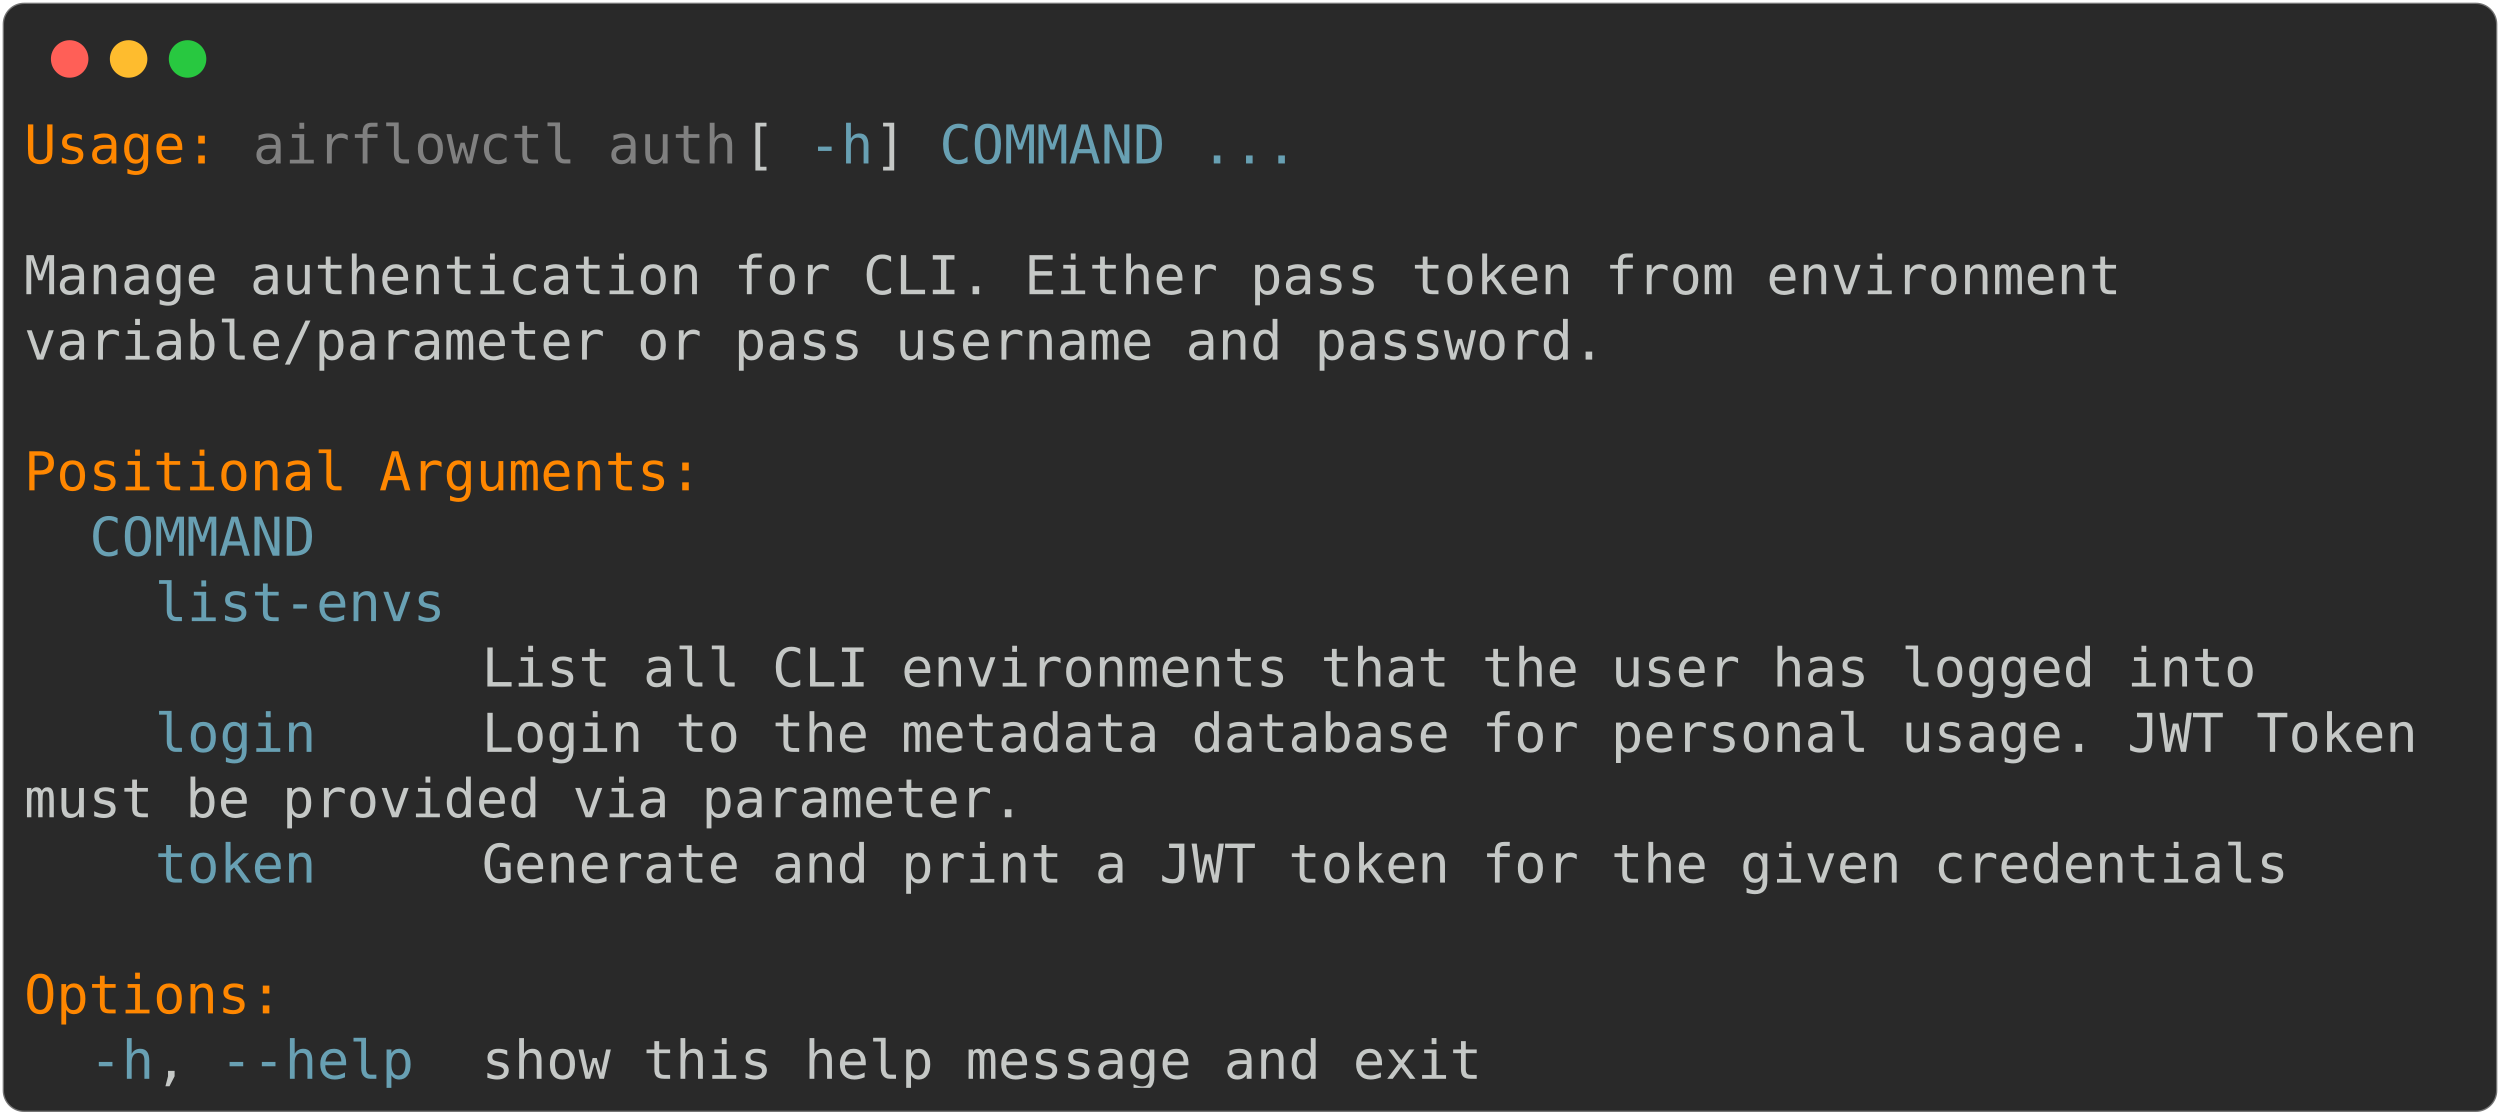
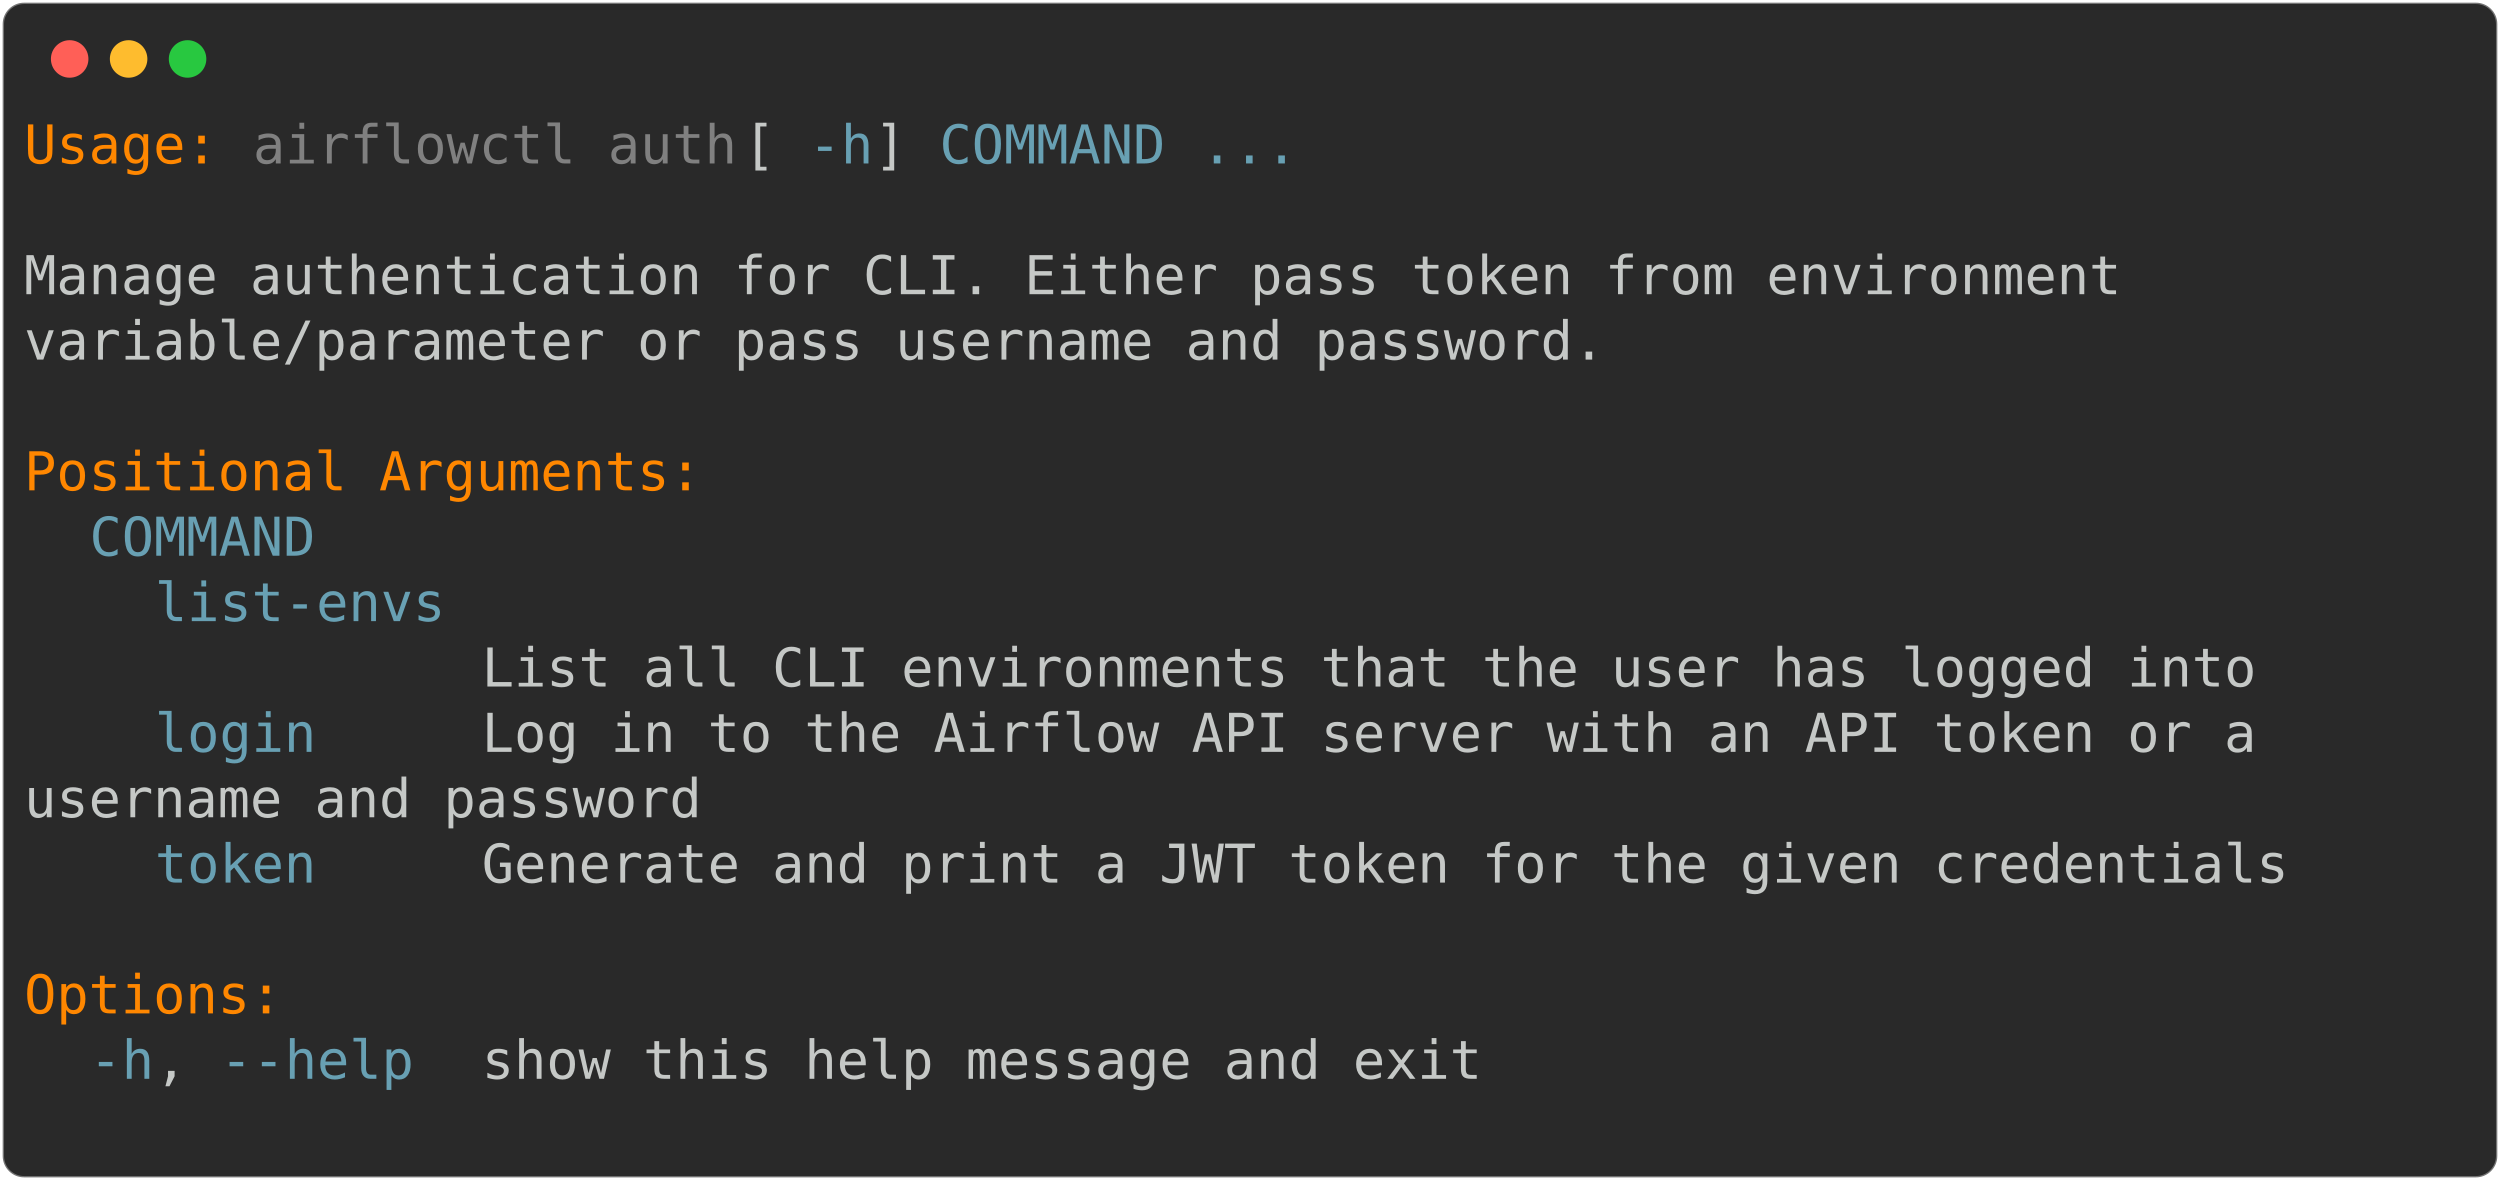
- <svg xmlns="http://www.w3.org/2000/svg" class="rich-terminal" viewBox="0 0 933 416.0">
+ <svg xmlns="http://www.w3.org/2000/svg" class="rich-terminal" viewBox="0 0 933 440.4">
  <style>

    @font-face {
        font-family: "Fira Code";
        src: local("FiraCode-Regular"),
                url("https://cdnjs.cloudflare.com/ajax/libs/firacode/6.2.0/woff2/FiraCode-Regular.woff2") format("woff2"),
                url("https://cdnjs.cloudflare.com/ajax/libs/firacode/6.2.0/woff/FiraCode-Regular.woff") format("woff");
        font-style: normal;
        font-weight: 400;
    }
    @font-face {
        font-family: "Fira Code";
        src: local("FiraCode-Bold"),
                url("https://cdnjs.cloudflare.com/ajax/libs/firacode/6.2.0/woff2/FiraCode-Bold.woff2") format("woff2"),
                url("https://cdnjs.cloudflare.com/ajax/libs/firacode/6.2.0/woff/FiraCode-Bold.woff") format("woff");
        font-style: bold;
        font-weight: 700;
    }

-     .terminal-3430150180-matrix {
+     .terminal-2679566539-matrix {
        font-family: Fira Code, monospace;
        font-size: 20px;
        line-height: 24.4px;
        font-variant-east-asian: full-width;
    }

-     .terminal-3430150180-title {
+     .terminal-2679566539-title {
        font-size: 18px;
        font-weight: bold;
        font-family: arial;
    }

-     .terminal-3430150180-r1 { fill: #ff8700 }
- .terminal-3430150180-r2 { fill: #c5c8c6 }
- .terminal-3430150180-r3 { fill: #808080 }
- .terminal-3430150180-r4 { fill: #68a0b3 }
+     .terminal-2679566539-r1 { fill: #ff8700 }
+ .terminal-2679566539-r2 { fill: #c5c8c6 }
+ .terminal-2679566539-r3 { fill: #808080 }
+ .terminal-2679566539-r4 { fill: #68a0b3 }
    </style>
  <defs>
-     <clipPath id="terminal-3430150180-clip-terminal">
-       <rect x="0" y="0" width="914.0" height="365.0" />
+     <clipPath id="terminal-2679566539-clip-terminal">
+       <rect x="0" y="0" width="914.0" height="389.4" />
    </clipPath>
-     <clipPath id="terminal-3430150180-line-0">
+     <clipPath id="terminal-2679566539-line-0">
      <rect x="0" y="1.5" width="915" height="24.65" />
    </clipPath>
-     <clipPath id="terminal-3430150180-line-1">
+     <clipPath id="terminal-2679566539-line-1">
      <rect x="0" y="25.9" width="915" height="24.65" />
    </clipPath>
-     <clipPath id="terminal-3430150180-line-2">
+     <clipPath id="terminal-2679566539-line-2">
      <rect x="0" y="50.3" width="915" height="24.65" />
    </clipPath>
-     <clipPath id="terminal-3430150180-line-3">
+     <clipPath id="terminal-2679566539-line-3">
      <rect x="0" y="74.7" width="915" height="24.65" />
    </clipPath>
-     <clipPath id="terminal-3430150180-line-4">
+     <clipPath id="terminal-2679566539-line-4">
      <rect x="0" y="99.1" width="915" height="24.65" />
    </clipPath>
-     <clipPath id="terminal-3430150180-line-5">
+     <clipPath id="terminal-2679566539-line-5">
      <rect x="0" y="123.5" width="915" height="24.65" />
    </clipPath>
-     <clipPath id="terminal-3430150180-line-6">
+     <clipPath id="terminal-2679566539-line-6">
      <rect x="0" y="147.9" width="915" height="24.65" />
    </clipPath>
-     <clipPath id="terminal-3430150180-line-7">
+     <clipPath id="terminal-2679566539-line-7">
      <rect x="0" y="172.3" width="915" height="24.65" />
    </clipPath>
-     <clipPath id="terminal-3430150180-line-8">
+     <clipPath id="terminal-2679566539-line-8">
      <rect x="0" y="196.7" width="915" height="24.65" />
    </clipPath>
-     <clipPath id="terminal-3430150180-line-9">
+     <clipPath id="terminal-2679566539-line-9">
      <rect x="0" y="221.1" width="915" height="24.65" />
    </clipPath>
-     <clipPath id="terminal-3430150180-line-10">
+     <clipPath id="terminal-2679566539-line-10">
      <rect x="0" y="245.5" width="915" height="24.65" />
    </clipPath>
-     <clipPath id="terminal-3430150180-line-11">
+     <clipPath id="terminal-2679566539-line-11">
      <rect x="0" y="269.9" width="915" height="24.65" />
    </clipPath>
-     <clipPath id="terminal-3430150180-line-12">
+     <clipPath id="terminal-2679566539-line-12">
      <rect x="0" y="294.3" width="915" height="24.65" />
    </clipPath>
-     <clipPath id="terminal-3430150180-line-13">
+     <clipPath id="terminal-2679566539-line-13">
      <rect x="0" y="318.7" width="915" height="24.65" />
    </clipPath>
+     <clipPath id="terminal-2679566539-line-14">
+       <rect x="0" y="343.1" width="915" height="24.65" />
+     </clipPath>
  </defs>
-   <rect fill="#292929" stroke="rgba(255,255,255,0.35)" stroke-width="1" x="1" y="1" width="931" height="414" rx="8" />
+   <rect fill="#292929" stroke="rgba(255,255,255,0.35)" stroke-width="1" x="1" y="1" width="931" height="438.4" rx="8" />
  <g transform="translate(26,22)">
    <circle cx="0" cy="0" r="7" fill="#ff5f57" />
    <circle cx="22" cy="0" r="7" fill="#febc2e" />
    <circle cx="44" cy="0" r="7" fill="#28c840" />
  </g>
-   <g transform="translate(9, 41)" clip-path="url(#terminal-3430150180-clip-terminal)">
-     <g class="terminal-3430150180-matrix">
-       <text class="terminal-3430150180-r1" x="0" y="20" textLength="73.2" clip-path="url(#terminal-3430150180-line-0)">Usage:</text>
-       <text class="terminal-3430150180-r3" x="85.4" y="20" textLength="183" clip-path="url(#terminal-3430150180-line-0)">airflowctl auth</text>
-       <text class="terminal-3430150180-r2" x="268.4" y="20" textLength="24.4" clip-path="url(#terminal-3430150180-line-0)"> [</text>
-       <text class="terminal-3430150180-r4" x="292.8" y="20" textLength="24.4" clip-path="url(#terminal-3430150180-line-0)">-h</text>
-       <text class="terminal-3430150180-r2" x="317.2" y="20" textLength="24.4" clip-path="url(#terminal-3430150180-line-0)">] </text>
-       <text class="terminal-3430150180-r4" x="341.6" y="20" textLength="85.4" clip-path="url(#terminal-3430150180-line-0)">COMMAND</text>
-       <text class="terminal-3430150180-r4" x="439.2" y="20" textLength="36.6" clip-path="url(#terminal-3430150180-line-0)">...</text>
-       <text class="terminal-3430150180-r2" x="915" y="20" textLength="12.2" clip-path="url(#terminal-3430150180-line-0)">
+   <g transform="translate(9, 41)" clip-path="url(#terminal-2679566539-clip-terminal)">
+     <g class="terminal-2679566539-matrix">
+       <text class="terminal-2679566539-r1" x="0" y="20" textLength="73.2" clip-path="url(#terminal-2679566539-line-0)">Usage:</text>
+       <text class="terminal-2679566539-r3" x="85.4" y="20" textLength="183" clip-path="url(#terminal-2679566539-line-0)">airflowctl auth</text>
+       <text class="terminal-2679566539-r2" x="268.4" y="20" textLength="24.4" clip-path="url(#terminal-2679566539-line-0)"> [</text>
+       <text class="terminal-2679566539-r4" x="292.8" y="20" textLength="24.4" clip-path="url(#terminal-2679566539-line-0)">-h</text>
+       <text class="terminal-2679566539-r2" x="317.2" y="20" textLength="24.4" clip-path="url(#terminal-2679566539-line-0)">] </text>
+       <text class="terminal-2679566539-r4" x="341.6" y="20" textLength="85.4" clip-path="url(#terminal-2679566539-line-0)">COMMAND</text>
+       <text class="terminal-2679566539-r4" x="439.2" y="20" textLength="36.6" clip-path="url(#terminal-2679566539-line-0)">...</text>
+       <text class="terminal-2679566539-r2" x="915" y="20" textLength="12.2" clip-path="url(#terminal-2679566539-line-0)">
</text>
-       <text class="terminal-3430150180-r2" x="915" y="44.4" textLength="12.2" clip-path="url(#terminal-3430150180-line-1)">
+       <text class="terminal-2679566539-r2" x="915" y="44.4" textLength="12.2" clip-path="url(#terminal-2679566539-line-1)">
</text>
-       <text class="terminal-3430150180-r2" x="0" y="68.8" textLength="805.2" clip-path="url(#terminal-3430150180-line-2)">Manage authentication for CLI. Either pass token from environment </text>
-       <text class="terminal-3430150180-r2" x="915" y="68.8" textLength="12.2" clip-path="url(#terminal-3430150180-line-2)">
+       <text class="terminal-2679566539-r2" x="0" y="68.8" textLength="805.2" clip-path="url(#terminal-2679566539-line-2)">Manage authentication for CLI. Either pass token from environment </text>
+       <text class="terminal-2679566539-r2" x="915" y="68.8" textLength="12.2" clip-path="url(#terminal-2679566539-line-2)">
</text>
-       <text class="terminal-3430150180-r2" x="0" y="93.2" textLength="597.8" clip-path="url(#terminal-3430150180-line-3)">variable/parameter or pass username and password.</text>
-       <text class="terminal-3430150180-r2" x="915" y="93.2" textLength="12.2" clip-path="url(#terminal-3430150180-line-3)">
+       <text class="terminal-2679566539-r2" x="0" y="93.2" textLength="597.8" clip-path="url(#terminal-2679566539-line-3)">variable/parameter or pass username and password.</text>
+       <text class="terminal-2679566539-r2" x="915" y="93.2" textLength="12.2" clip-path="url(#terminal-2679566539-line-3)">
</text>
-       <text class="terminal-3430150180-r2" x="915" y="117.6" textLength="12.2" clip-path="url(#terminal-3430150180-line-4)">
+       <text class="terminal-2679566539-r2" x="915" y="117.6" textLength="12.2" clip-path="url(#terminal-2679566539-line-4)">
</text>
-       <text class="terminal-3430150180-r1" x="0" y="142" textLength="256.2" clip-path="url(#terminal-3430150180-line-5)">Positional Arguments:</text>
-       <text class="terminal-3430150180-r2" x="915" y="142" textLength="12.2" clip-path="url(#terminal-3430150180-line-5)">
+       <text class="terminal-2679566539-r1" x="0" y="142" textLength="256.2" clip-path="url(#terminal-2679566539-line-5)">Positional Arguments:</text>
+       <text class="terminal-2679566539-r2" x="915" y="142" textLength="12.2" clip-path="url(#terminal-2679566539-line-5)">
</text>
-       <text class="terminal-3430150180-r4" x="24.4" y="166.4" textLength="85.4" clip-path="url(#terminal-3430150180-line-6)">COMMAND</text>
-       <text class="terminal-3430150180-r2" x="915" y="166.4" textLength="12.2" clip-path="url(#terminal-3430150180-line-6)">
+       <text class="terminal-2679566539-r4" x="24.4" y="166.4" textLength="85.4" clip-path="url(#terminal-2679566539-line-6)">COMMAND</text>
+       <text class="terminal-2679566539-r2" x="915" y="166.4" textLength="12.2" clip-path="url(#terminal-2679566539-line-6)">
</text>
-       <text class="terminal-3430150180-r4" x="48.8" y="190.8" textLength="109.8" clip-path="url(#terminal-3430150180-line-7)">list-envs</text>
-       <text class="terminal-3430150180-r2" x="915" y="190.8" textLength="12.2" clip-path="url(#terminal-3430150180-line-7)">
+       <text class="terminal-2679566539-r4" x="48.8" y="190.8" textLength="109.8" clip-path="url(#terminal-2679566539-line-7)">list-envs</text>
+       <text class="terminal-2679566539-r2" x="915" y="190.8" textLength="12.2" clip-path="url(#terminal-2679566539-line-7)">
</text>
-       <text class="terminal-3430150180-r2" x="170.8" y="215.2" textLength="671" clip-path="url(#terminal-3430150180-line-8)">List all CLI environments that the user has logged into</text>
-       <text class="terminal-3430150180-r2" x="915" y="215.2" textLength="12.2" clip-path="url(#terminal-3430150180-line-8)">
+       <text class="terminal-2679566539-r2" x="170.8" y="215.2" textLength="671" clip-path="url(#terminal-2679566539-line-8)">List all CLI environments that the user has logged into</text>
+       <text class="terminal-2679566539-r2" x="915" y="215.2" textLength="12.2" clip-path="url(#terminal-2679566539-line-8)">
</text>
-       <text class="terminal-3430150180-r4" x="48.8" y="239.6" textLength="61" clip-path="url(#terminal-3430150180-line-9)">login</text>
-       <text class="terminal-3430150180-r2" x="170.8" y="239.6" textLength="744.2" clip-path="url(#terminal-3430150180-line-9)">Login to the metadata database for personal usage. JWT Token </text>
-       <text class="terminal-3430150180-r2" x="915" y="239.6" textLength="12.2" clip-path="url(#terminal-3430150180-line-9)">
+       <text class="terminal-2679566539-r4" x="48.8" y="239.6" textLength="61" clip-path="url(#terminal-2679566539-line-9)">login</text>
+       <text class="terminal-2679566539-r2" x="170.8" y="239.6" textLength="683.2" clip-path="url(#terminal-2679566539-line-9)">Log in to the Airflow API server with an API token or a </text>
+       <text class="terminal-2679566539-r2" x="915" y="239.6" textLength="12.2" clip-path="url(#terminal-2679566539-line-9)">
</text>
-       <text class="terminal-3430150180-r2" x="0" y="264" textLength="378.2" clip-path="url(#terminal-3430150180-line-10)">must be provided via parameter.</text>
-       <text class="terminal-3430150180-r2" x="915" y="264" textLength="12.2" clip-path="url(#terminal-3430150180-line-10)">
+       <text class="terminal-2679566539-r2" x="0" y="264" textLength="256.2" clip-path="url(#terminal-2679566539-line-10)">username and password</text>
+       <text class="terminal-2679566539-r2" x="915" y="264" textLength="12.2" clip-path="url(#terminal-2679566539-line-10)">
</text>
-       <text class="terminal-3430150180-r4" x="48.8" y="288.4" textLength="61" clip-path="url(#terminal-3430150180-line-11)">token</text>
-       <text class="terminal-3430150180-r2" x="170.8" y="288.4" textLength="683.2" clip-path="url(#terminal-3430150180-line-11)">Generate and print a JWT token for the given credentials</text>
-       <text class="terminal-3430150180-r2" x="915" y="288.4" textLength="12.2" clip-path="url(#terminal-3430150180-line-11)">
+       <text class="terminal-2679566539-r4" x="48.8" y="288.4" textLength="61" clip-path="url(#terminal-2679566539-line-11)">token</text>
+       <text class="terminal-2679566539-r2" x="170.8" y="288.4" textLength="683.2" clip-path="url(#terminal-2679566539-line-11)">Generate and print a JWT token for the given credentials</text>
+       <text class="terminal-2679566539-r2" x="915" y="288.4" textLength="12.2" clip-path="url(#terminal-2679566539-line-11)">
</text>
-       <text class="terminal-3430150180-r2" x="915" y="312.8" textLength="12.2" clip-path="url(#terminal-3430150180-line-12)">
+       <text class="terminal-2679566539-r2" x="915" y="312.8" textLength="12.2" clip-path="url(#terminal-2679566539-line-12)">
</text>
-       <text class="terminal-3430150180-r1" x="0" y="337.2" textLength="97.6" clip-path="url(#terminal-3430150180-line-13)">Options:</text>
-       <text class="terminal-3430150180-r2" x="915" y="337.2" textLength="12.2" clip-path="url(#terminal-3430150180-line-13)">
+       <text class="terminal-2679566539-r1" x="0" y="337.2" textLength="97.6" clip-path="url(#terminal-2679566539-line-13)">Options:</text>
+       <text class="terminal-2679566539-r2" x="915" y="337.2" textLength="12.2" clip-path="url(#terminal-2679566539-line-13)">
</text>
-       <text class="terminal-3430150180-r4" x="24.4" y="361.6" textLength="24.4" clip-path="url(#terminal-3430150180-line-14)">-h</text>
-       <text class="terminal-3430150180-r2" x="48.8" y="361.6" textLength="24.4" clip-path="url(#terminal-3430150180-line-14)">, </text>
-       <text class="terminal-3430150180-r4" x="73.2" y="361.6" textLength="73.2" clip-path="url(#terminal-3430150180-line-14)">--help</text>
-       <text class="terminal-3430150180-r2" x="170.8" y="361.6" textLength="378.2" clip-path="url(#terminal-3430150180-line-14)">show this help message and exit</text>
-       <text class="terminal-3430150180-r2" x="915" y="361.6" textLength="12.2" clip-path="url(#terminal-3430150180-line-14)">
+       <text class="terminal-2679566539-r4" x="24.4" y="361.6" textLength="24.4" clip-path="url(#terminal-2679566539-line-14)">-h</text>
+       <text class="terminal-2679566539-r2" x="48.8" y="361.6" textLength="24.4" clip-path="url(#terminal-2679566539-line-14)">, </text>
+       <text class="terminal-2679566539-r4" x="73.2" y="361.6" textLength="73.2" clip-path="url(#terminal-2679566539-line-14)">--help</text>
+       <text class="terminal-2679566539-r2" x="170.8" y="361.6" textLength="378.2" clip-path="url(#terminal-2679566539-line-14)">show this help message and exit</text>
+       <text class="terminal-2679566539-r2" x="915" y="361.6" textLength="12.2" clip-path="url(#terminal-2679566539-line-14)">
+ </text>
+       <text class="terminal-2679566539-r2" x="915" y="386" textLength="12.2" clip-path="url(#terminal-2679566539-line-15)">
</text>
    </g>
  </g>
</svg>
